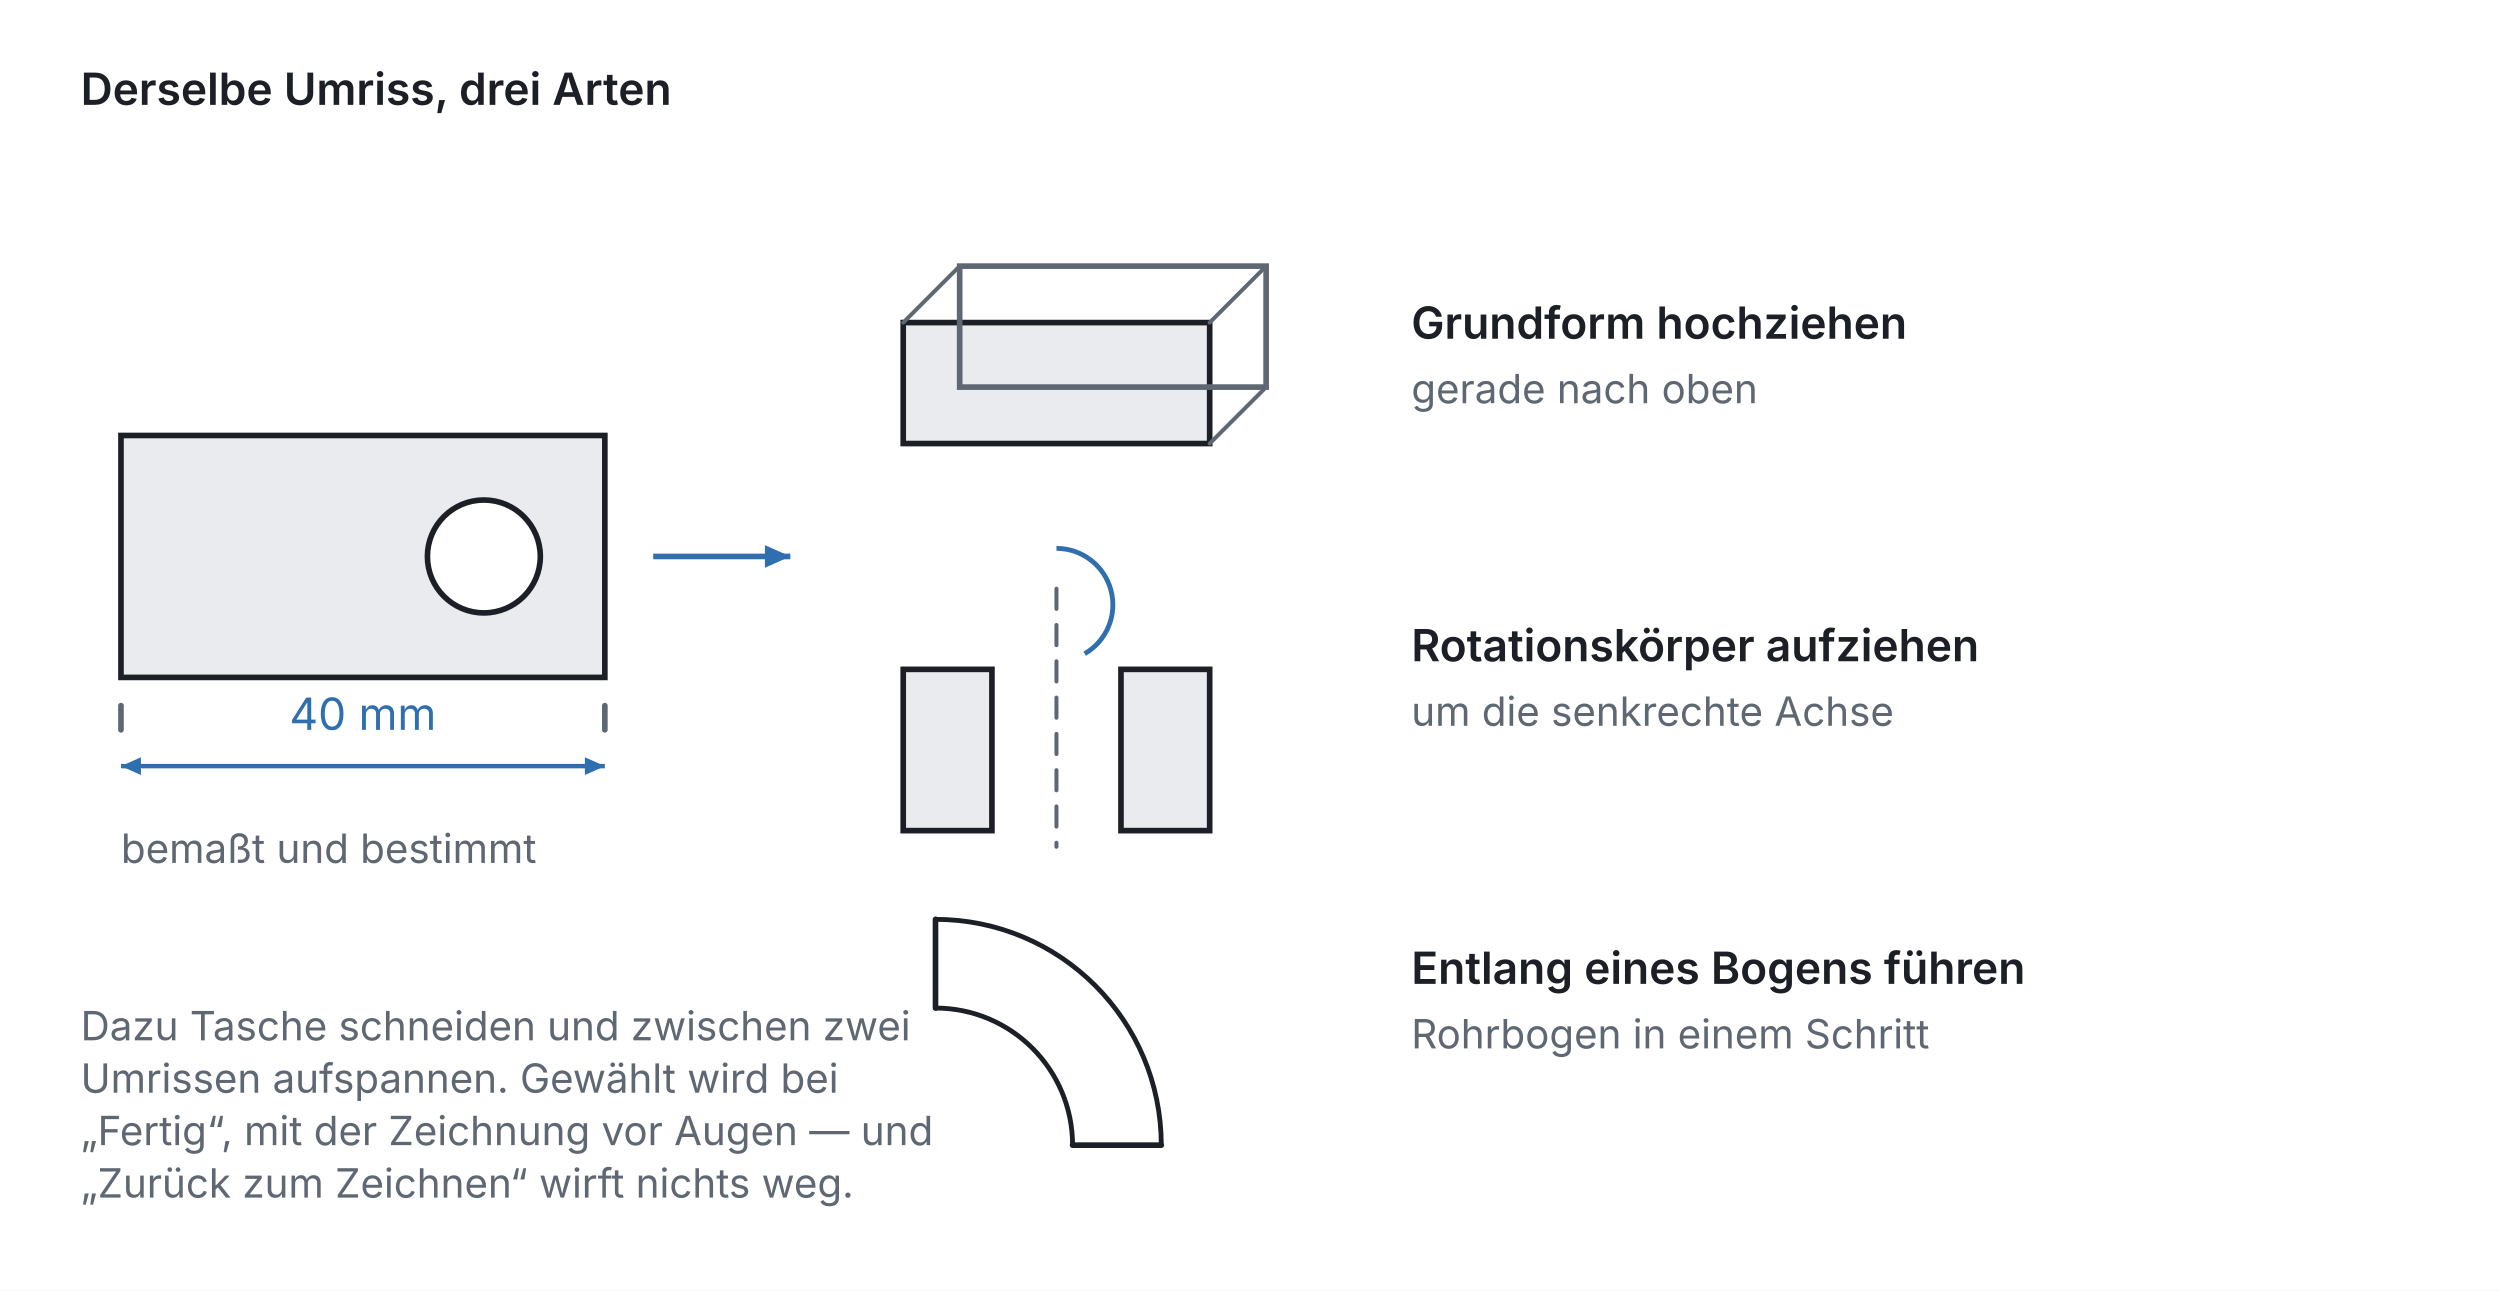
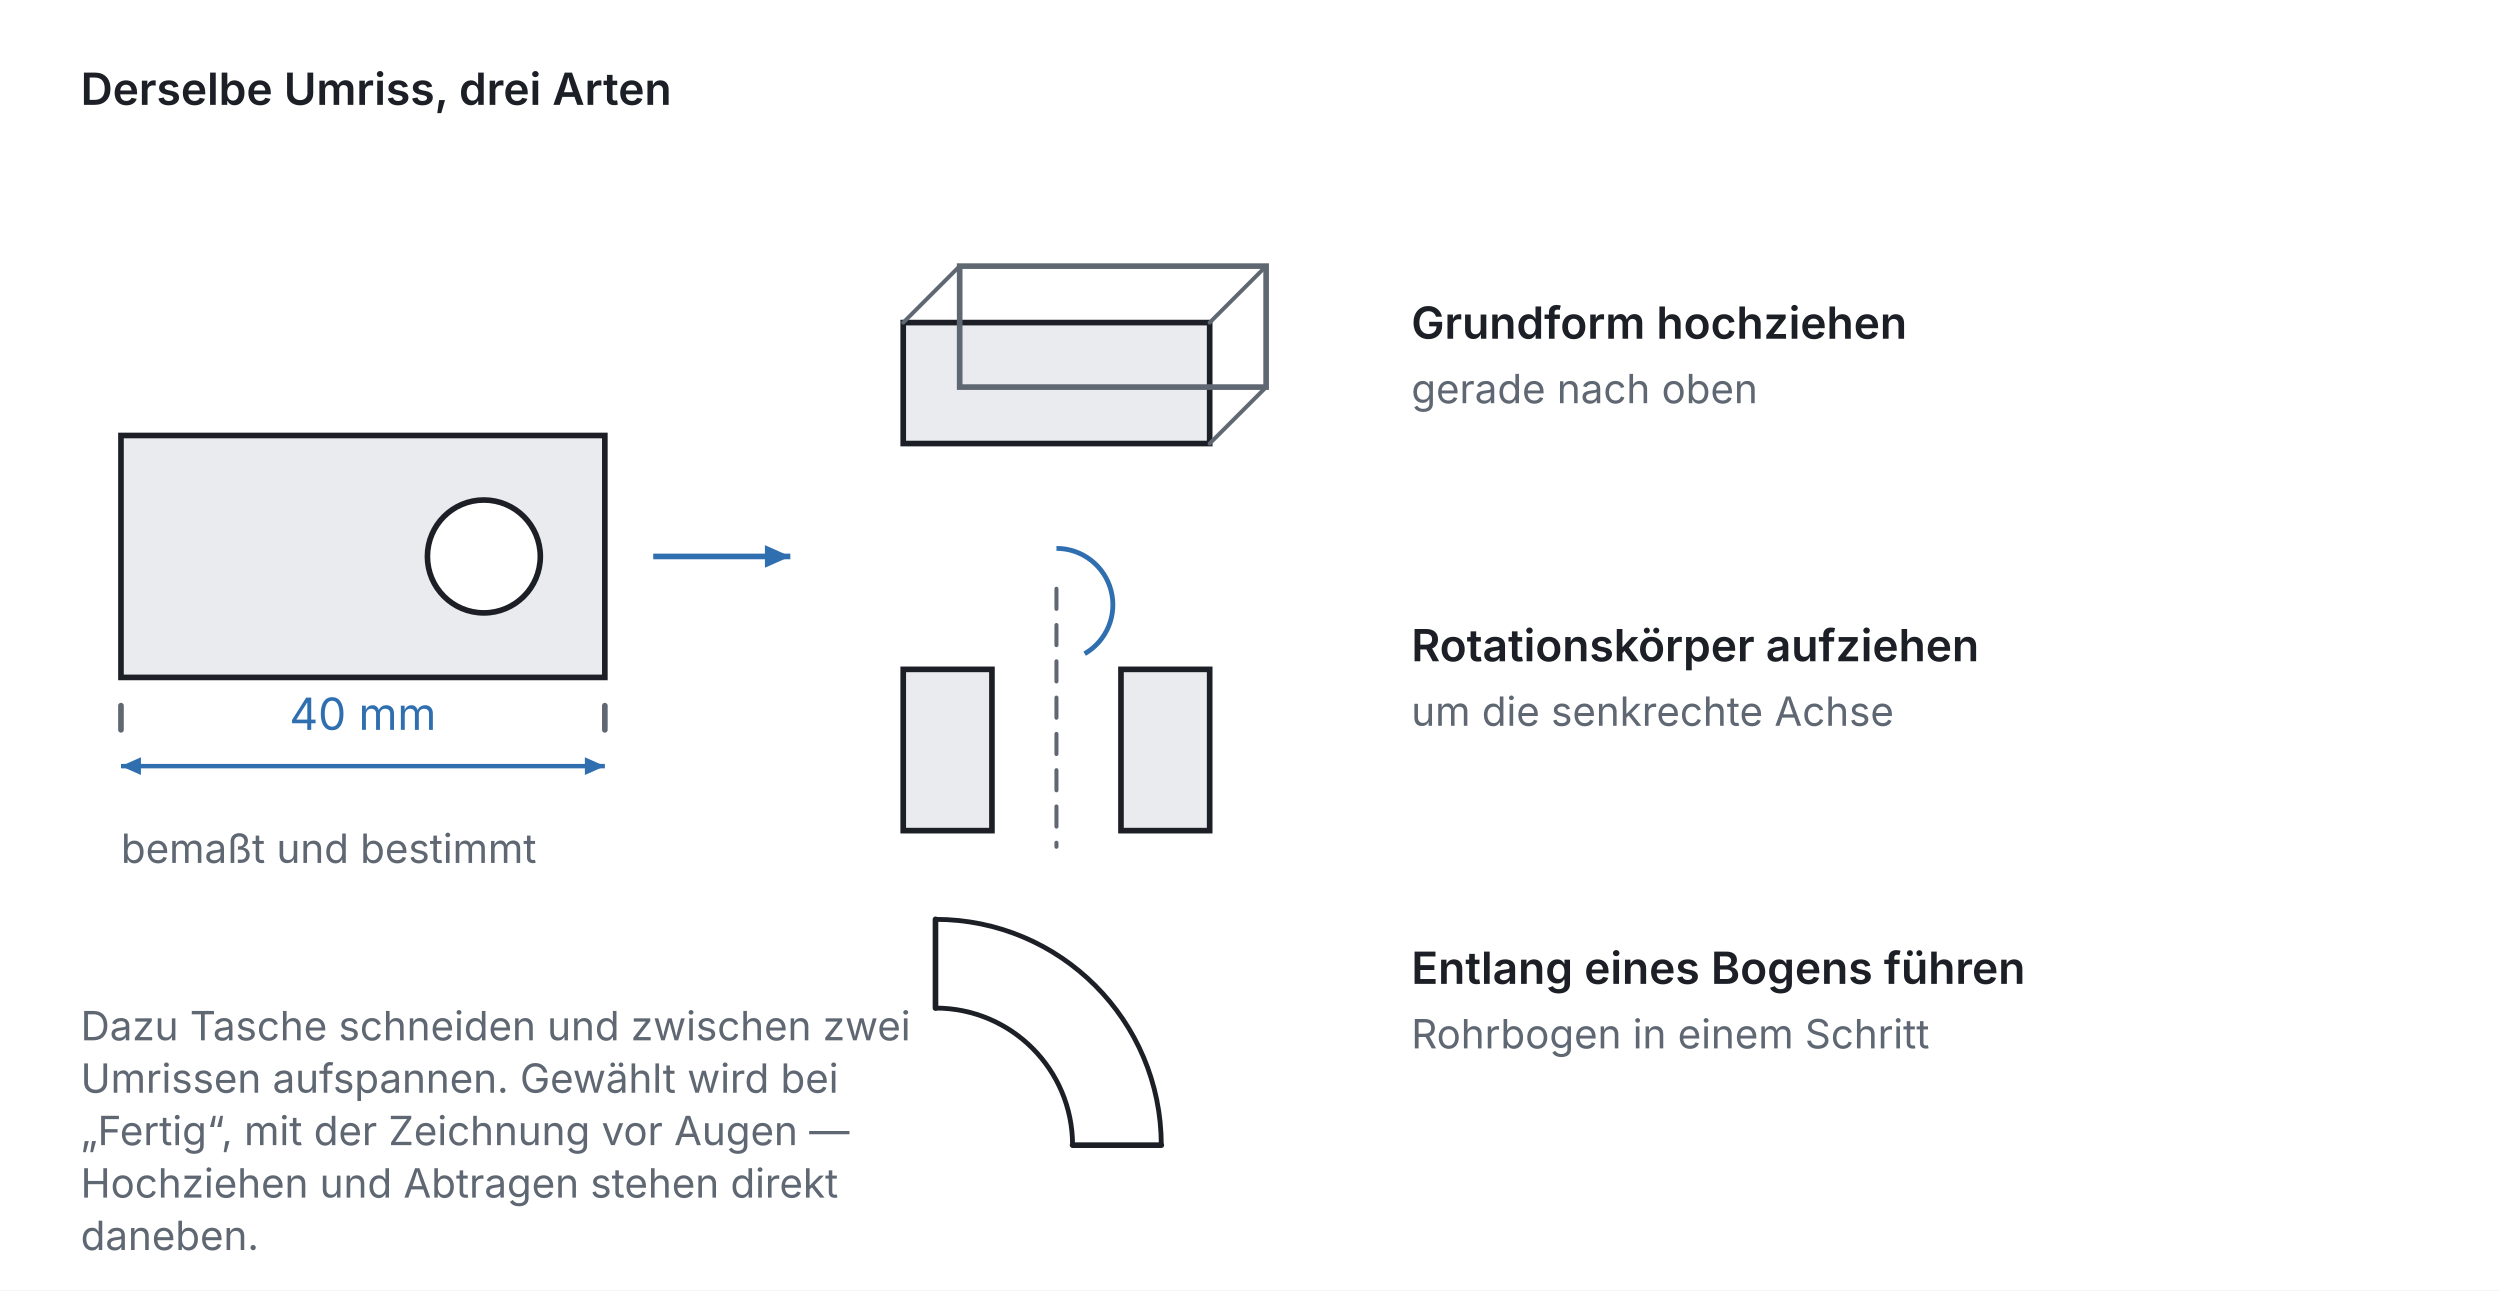
<svg xmlns="http://www.w3.org/2000/svg" viewBox="0 0 620 320" width="620" height="320">
  <defs>
    <marker id="arrow2f6fb0" viewBox="0 0 10 10" refX="9" refY="5" markerWidth="5" markerHeight="5" orient="auto-start-reverse">
      <path d="M 0 1 L 9 5 L 0 9 z" fill="#2f6fb0" />
    </marker>
  </defs>
  <rect x="0" y="0" width="620" height="320" fill="#ffffff" />
  <text x="20" y="26" fill="#1c2026" font-size="11" font-family="system-ui, -apple-system, Segoe UI, sans-serif" text-anchor="start" font-weight="600">Derselbe Umriss, drei Arten</text>
  <polygon points="30,108 150,108 150,168 30,168" fill="#e9ebee" stroke="#1c2026" stroke-width="1.4" />
  <circle cx="120" cy="138" r="14" fill="#ffffff" stroke="#1c2026" stroke-width="1.4" />
  <line x1="30" y1="175" x2="30" y2="181" stroke="#5f6772" stroke-width="1.4" stroke-linecap="round" />
  <line x1="150" y1="175" x2="150" y2="181" stroke="#5f6772" stroke-width="1.4" stroke-linecap="round" />
  <line x1="30" y1="190" x2="150" y2="190" stroke="#2f6fb0" stroke-width="1.1" marker-start="url(#arrow2f6fb0)" marker-end="url(#arrow2f6fb0)" />
  <text x="90" y="181" fill="#2f6fb0" font-size="11" font-family="system-ui, -apple-system, Segoe UI, sans-serif" text-anchor="middle">40 mm</text>
  <text x="30" y="214" fill="#5f6772" font-size="10" font-family="system-ui, -apple-system, Segoe UI, sans-serif" text-anchor="start">bemaßt und bestimmt</text>
  <line x1="162" y1="138" x2="196" y2="138" stroke="#2f6fb0" stroke-width="1.4" marker-end="url(#arrow2f6fb0)" />
  <text x="350" y="84" fill="#1c2026" font-size="11" font-family="system-ui, -apple-system, Segoe UI, sans-serif" text-anchor="start" font-weight="600">Grundform hochziehen</text>
  <text x="350" y="100" fill="#5f6772" font-size="10" font-family="system-ui, -apple-system, Segoe UI, sans-serif" text-anchor="start">gerade nach oben</text>
  <text x="350" y="164" fill="#1c2026" font-size="11" font-family="system-ui, -apple-system, Segoe UI, sans-serif" text-anchor="start" font-weight="600">Rotationskörper aufziehen</text>
  <text x="350" y="180" fill="#5f6772" font-size="10" font-family="system-ui, -apple-system, Segoe UI, sans-serif" text-anchor="start">um die senkrechte Achse</text>
  <text x="350" y="244" fill="#1c2026" font-size="11" font-family="system-ui, -apple-system, Segoe UI, sans-serif" text-anchor="start" font-weight="600">Entlang eines Bogens führen</text>
  <text x="350" y="260" fill="#5f6772" font-size="10" font-family="system-ui, -apple-system, Segoe UI, sans-serif" text-anchor="start">Rohrbogen in einem Schritt</text>
  <polygon points="224,80 300,80 300,110 224,110" fill="#e9ebee" stroke="#1c2026" stroke-width="1.4" />
  <polygon points="238,66 314,66 314,96 238,96" fill="none" stroke="#5f6772" stroke-width="1.4" />
  <line x1="224" y1="80" x2="238" y2="66" stroke="#5f6772" stroke-width="1" stroke-linecap="round" />
  <line x1="300" y1="80" x2="314" y2="66" stroke="#5f6772" stroke-width="1" stroke-linecap="round" />
  <line x1="300" y1="110" x2="314" y2="96" stroke="#5f6772" stroke-width="1" stroke-linecap="round" />
  <line x1="262" y1="146" x2="262" y2="210" stroke="#5f6772" stroke-width="1" stroke-dasharray="5 4" stroke-linecap="round" />
  <polygon points="224,166 246,166 246,206 224,206" fill="#e9ebee" stroke="#1c2026" stroke-width="1.4" />
  <polygon points="300,166 278,166 278,206 300,206" fill="#e9ebee" stroke="#1c2026" stroke-width="1.4" />
  <path d="M 262 136 A 14 14 0 0 1 269 162.12" fill="none" stroke="#2f6fb0" stroke-width="1.2" />
  <path d="M 232 228 A 56 56 0 0 1 288 284" fill="none" stroke="#1c2026" stroke-width="1.2" />
  <path d="M 232 250 A 34 34 0 0 1 266 284" fill="none" stroke="#1c2026" stroke-width="1.2" />
  <line x1="266" y1="284" x2="288" y2="284" stroke="#1c2026" stroke-width="1.4" stroke-linecap="round" />
  <line x1="232" y1="228" x2="232" y2="250" stroke="#1c2026" stroke-width="1.4" stroke-linecap="round" />
  <text x="20" y="258" fill="#5f6772" font-size="10" font-family="system-ui, -apple-system, Segoe UI, sans-serif" text-anchor="start">Dazu Tasche schneiden und zwischen zwei</text>
  <text x="20" y="271" fill="#5f6772" font-size="10" font-family="system-ui, -apple-system, Segoe UI, sans-serif" text-anchor="start">Umrissen aufspannen. Gewählt wird bei</text>
-   <text x="20" y="284" fill="#5f6772" font-size="10" font-family="system-ui, -apple-system, Segoe UI, sans-serif" text-anchor="start">„Fertig“, mit der Zeichnung vor Augen — und</text>
-   <text x="20" y="297" fill="#5f6772" font-size="10" font-family="system-ui, -apple-system, Segoe UI, sans-serif" text-anchor="start">„Zurück zum Zeichnen“ wirft nichts weg.</text>
+   <text x="20" y="284" fill="#5f6772" font-size="10" font-family="system-ui, -apple-system, Segoe UI, sans-serif" text-anchor="start">„Fertig“, mit der Zeichnung vor Augen —</text>
+   <text x="20" y="297" fill="#5f6772" font-size="10" font-family="system-ui, -apple-system, Segoe UI, sans-serif" text-anchor="start">Hochziehen und Abtragen stehen direkt</text>
+   <text x="20" y="310" fill="#5f6772" font-size="10" font-family="system-ui, -apple-system, Segoe UI, sans-serif" text-anchor="start">daneben.</text>
</svg>
